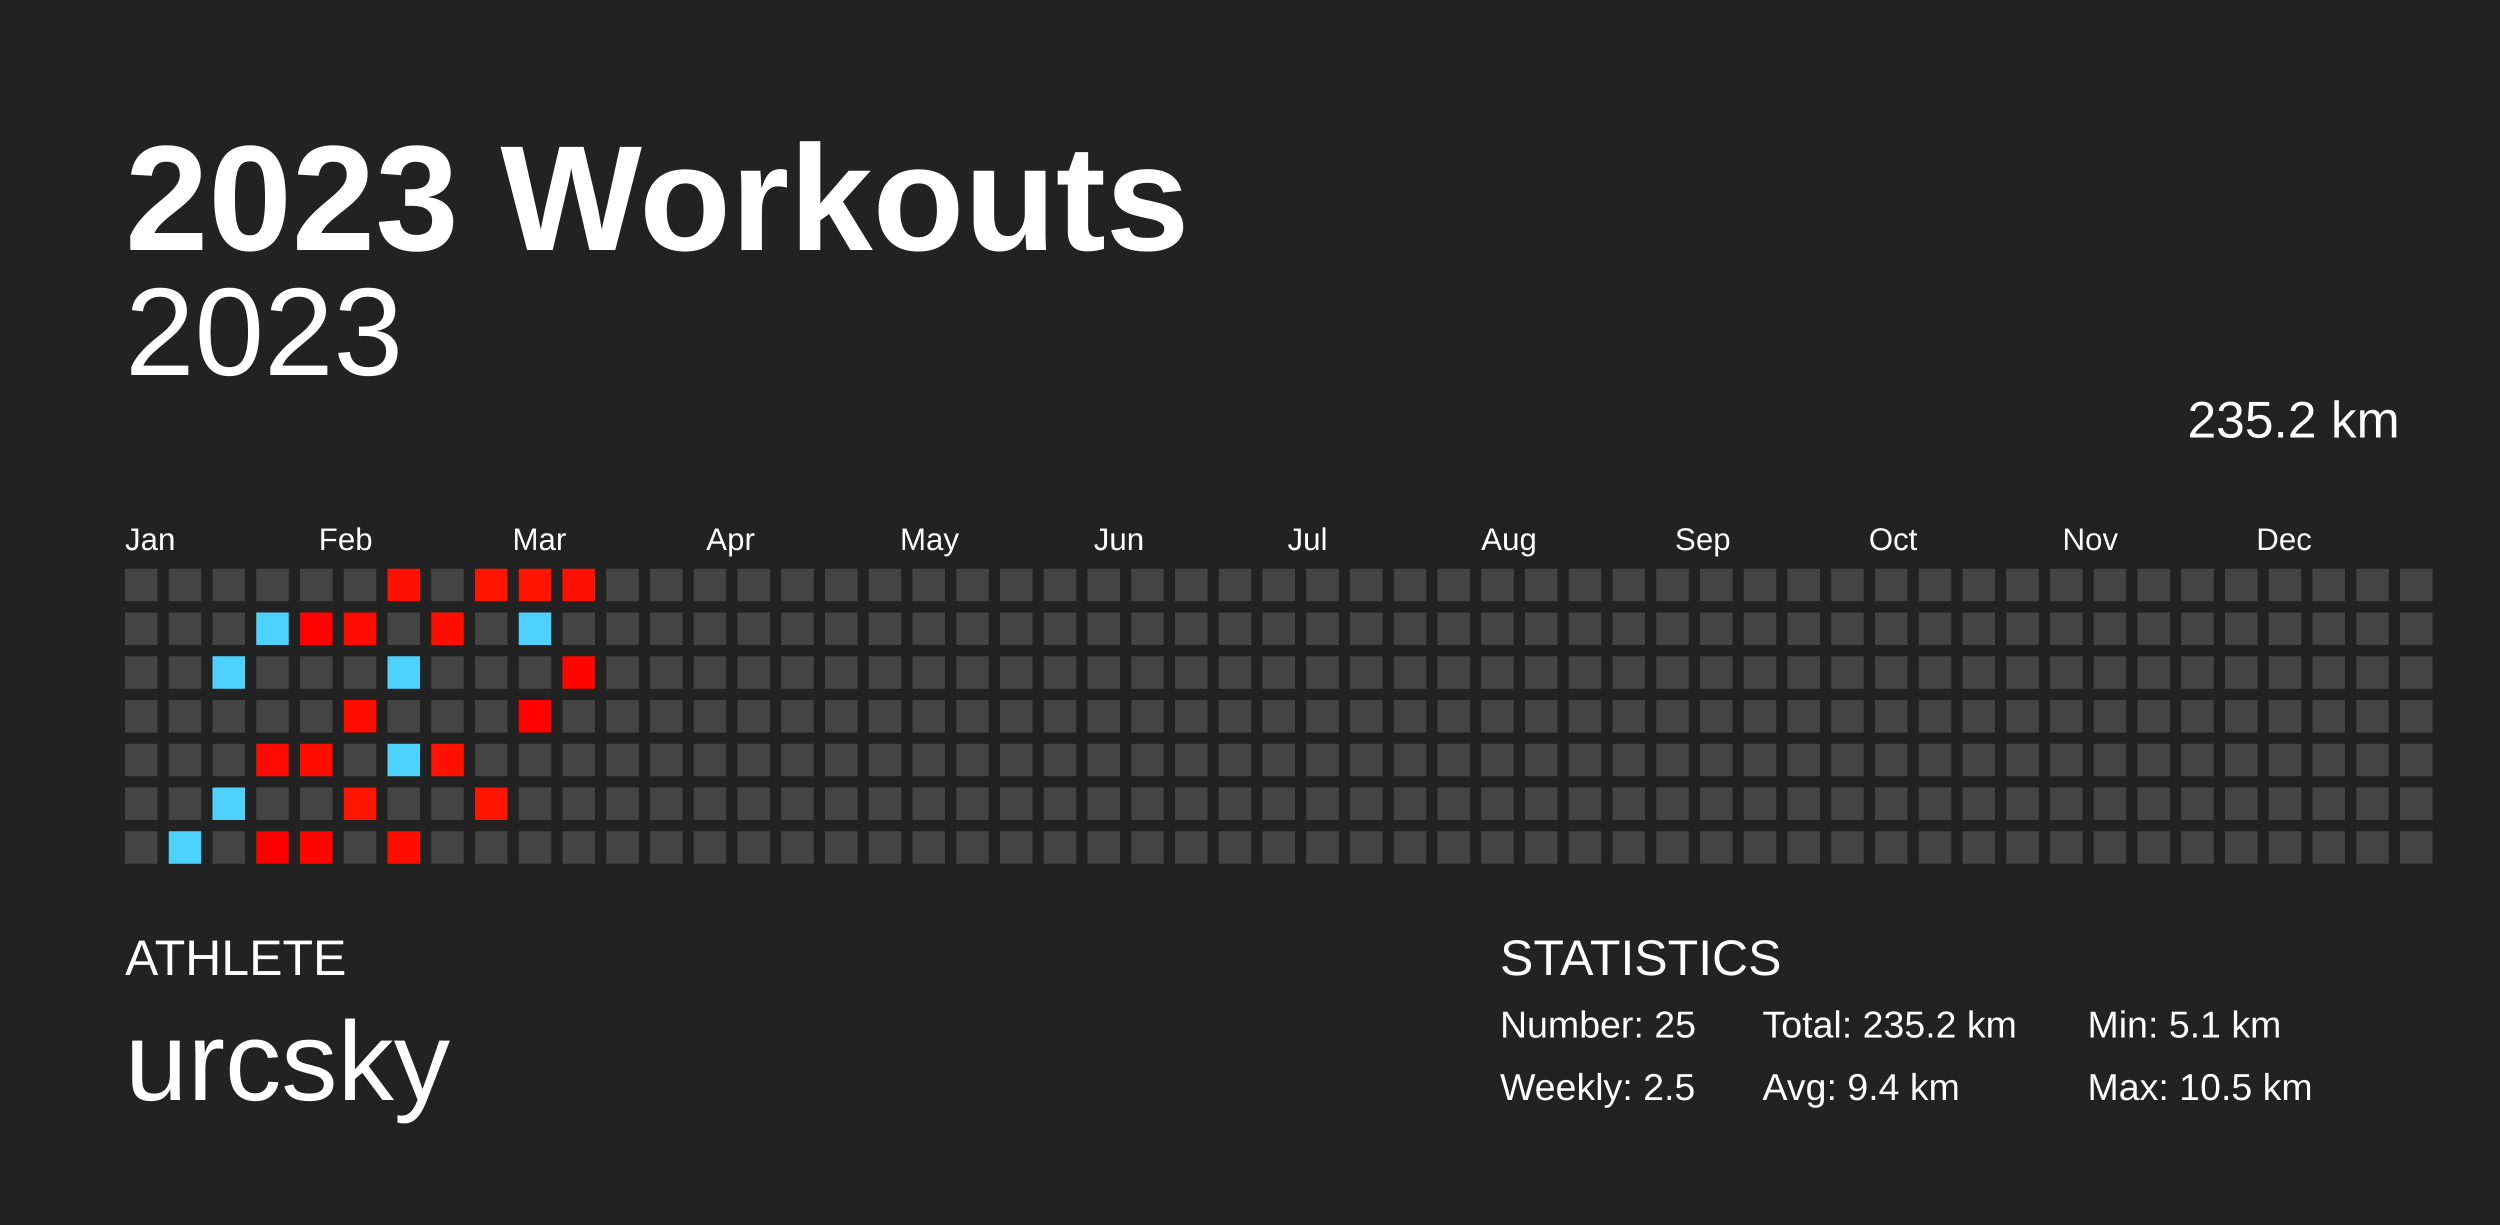
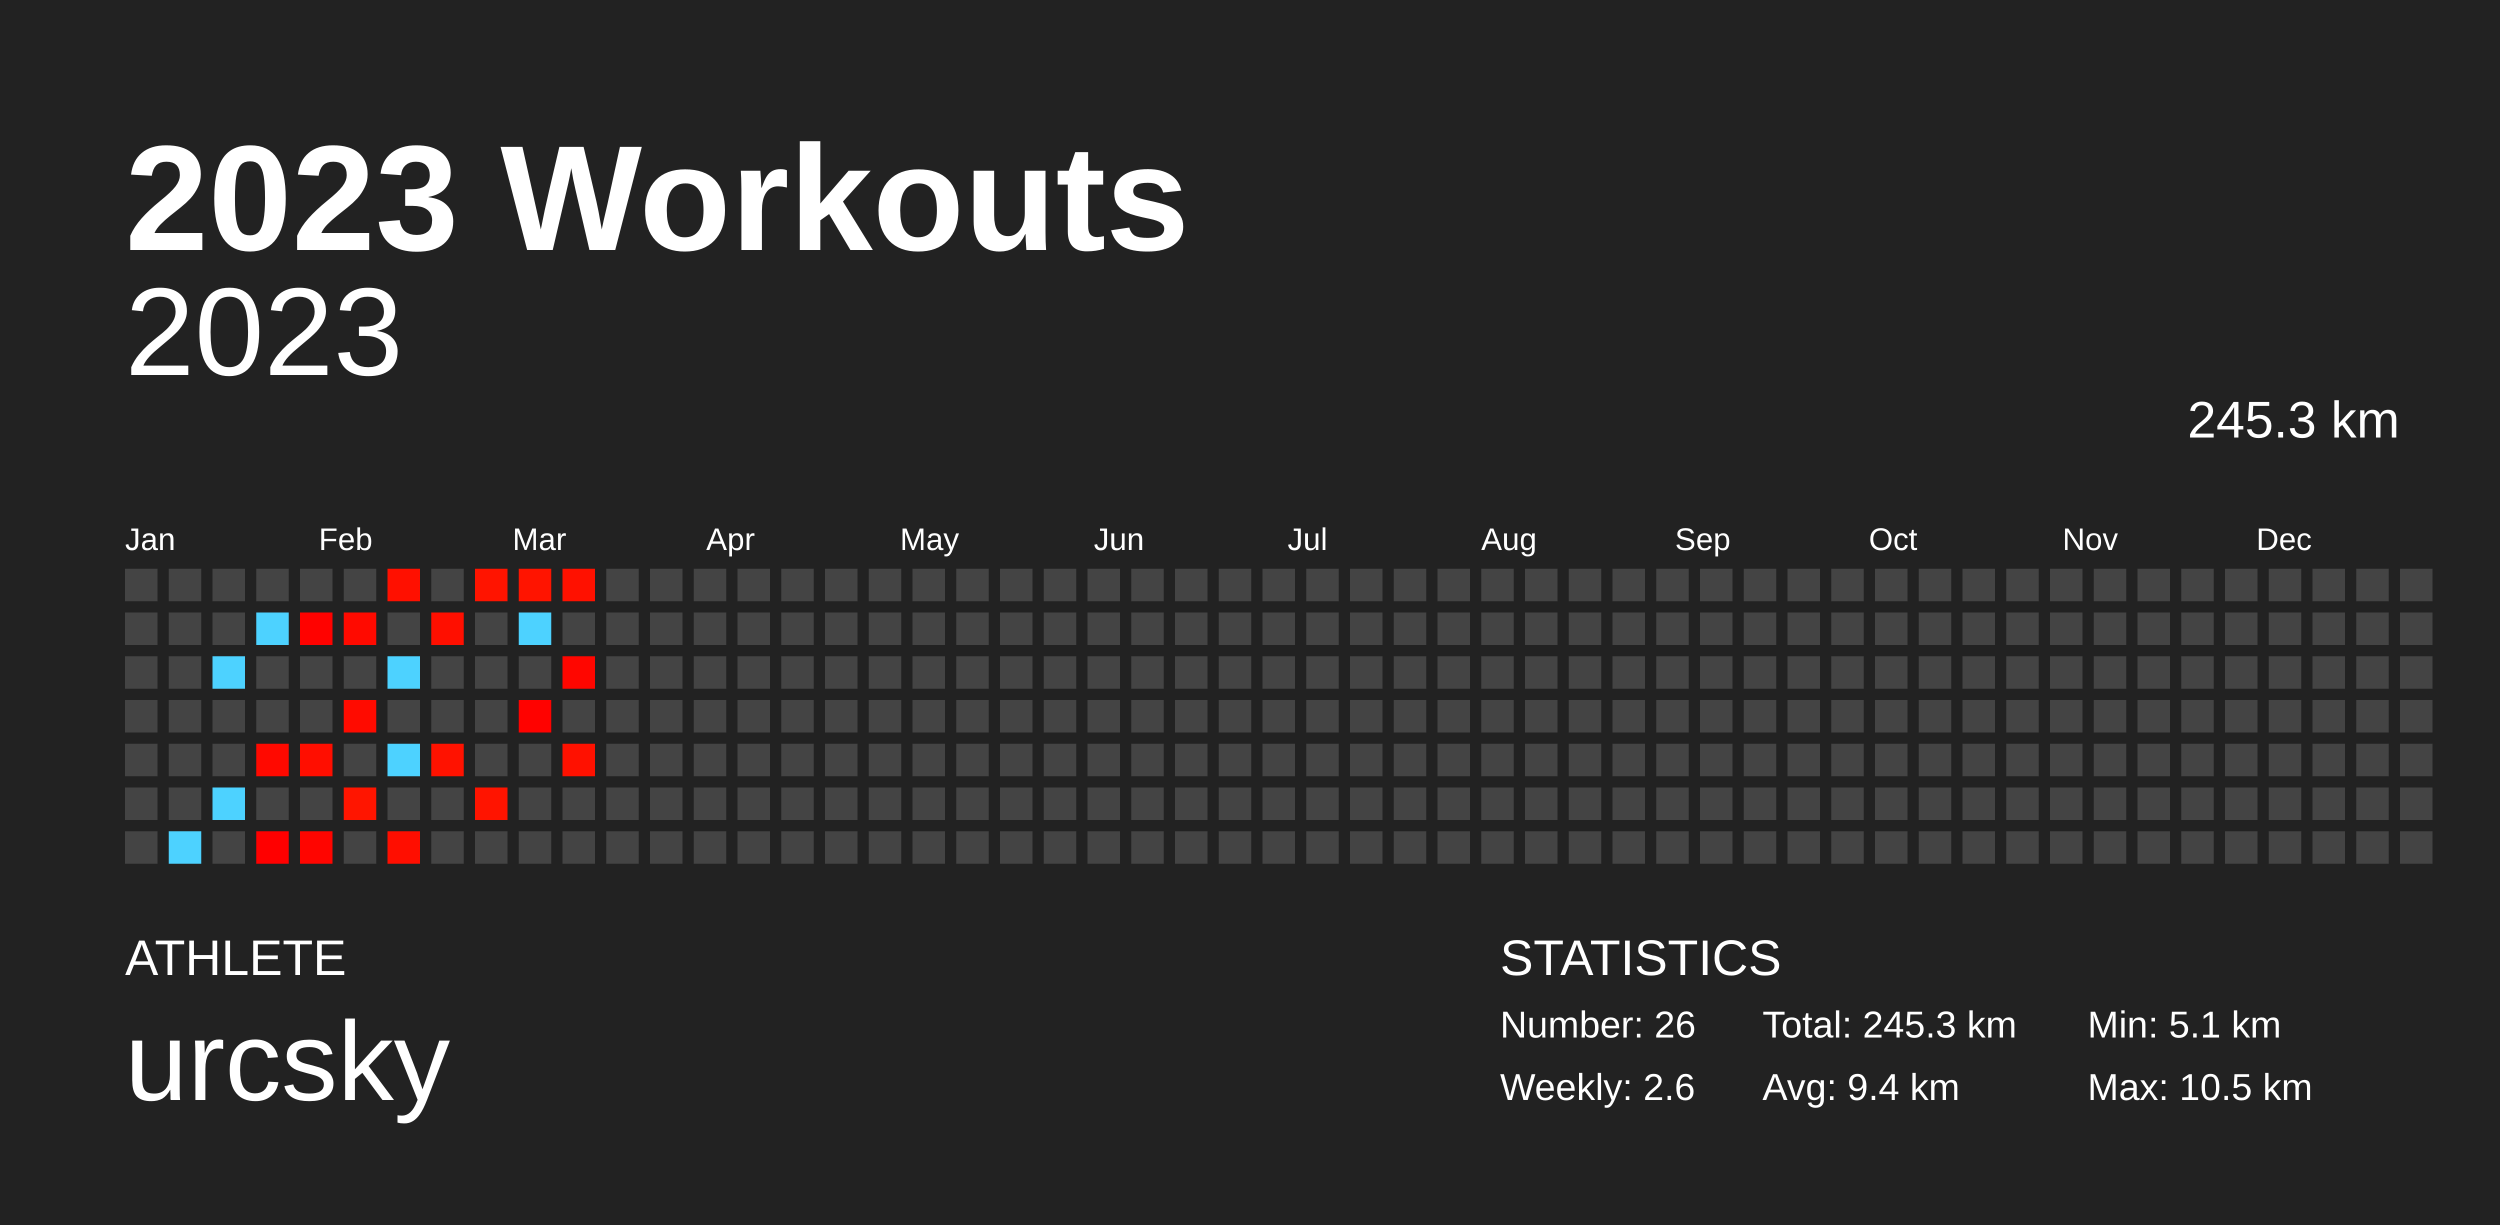
<svg xmlns="http://www.w3.org/2000/svg" baseProfile="full" height="98mm" version="1.1" viewBox="0,0,200,98" width="200mm">
  <defs />
  <rect fill="#222222" height="98" width="200" x="0" y="0" />
  <text fill="#FFFFFF" style="font-size:12px; font-family:Arial; font-weight:bold;" x="10" y="20">2023 Workouts</text>
  <text fill="#FFFFFF" style="font-size:4px; font-family:Arial" x="10" y="78">ATHLETE</text>
  <text fill="#FFFFFF" style="font-size:9px; font-family:Arial" x="10" y="88">urcsky</text>
  <text fill="#FFFFFF" style="font-size:4px; font-family:Arial" x="120" y="78">STATISTICS</text>
-   <text fill="#FFFFFF" style="font-size:3px; font-family:Arial" x="120" y="83">Number: 25</text>
-   <text fill="#FFFFFF" style="font-size:3px; font-family:Arial" x="120" y="88">Weekly: 2.5</text>
-   <text fill="#FFFFFF" style="font-size:3px; font-family:Arial" x="141" y="83">Total: 235.2 km</text>
+   <text fill="#FFFFFF" style="font-size:3px; font-family:Arial" x="120" y="83">Number: 26</text>
+   <text fill="#FFFFFF" style="font-size:3px; font-family:Arial" x="120" y="88">Weekly: 2.6</text>
+   <text fill="#FFFFFF" style="font-size:3px; font-family:Arial" x="141" y="83">Total: 245.3 km</text>
  <text fill="#FFFFFF" style="font-size:3px; font-family:Arial" x="141" y="88">Avg: 9.4 km</text>
  <text fill="#FFFFFF" style="font-size:3px; font-family:Arial" x="167" y="83">Min: 5.1 km</text>
  <text fill="#FFFFFF" style="font-size:3px; font-family:Arial" x="167" y="88">Max: 10.5 km</text>
  <text alignment-baseline="hanging" fill="#FFFFFF" style="font-size:10.0px; font-family:Arial;" x="10" y="30">2023</text>
-   <text alignment-baseline="hanging" fill="#FFFFFF" style="font-size:4.125px; font-family:Arial;" x="175" y="35">235.2 km</text>
+   <text alignment-baseline="hanging" fill="#FFFFFF" style="font-size:4.125px; font-family:Arial;" x="175" y="35">245.3 km</text>
  <text fill="#FFFFFF" style="font-size:2.5px; font-family:Arial" x="10.0" y="44">Jan</text>
  <text fill="#FFFFFF" style="font-size:2.5px; font-family:Arial" x="25.5" y="44">Feb</text>
  <text fill="#FFFFFF" style="font-size:2.5px; font-family:Arial" x="41.0" y="44">Mar</text>
  <text fill="#FFFFFF" style="font-size:2.5px; font-family:Arial" x="56.5" y="44">Apr</text>
  <text fill="#FFFFFF" style="font-size:2.5px; font-family:Arial" x="72.0" y="44">May</text>
  <text fill="#FFFFFF" style="font-size:2.5px; font-family:Arial" x="87.5" y="44">Jun</text>
  <text fill="#FFFFFF" style="font-size:2.5px; font-family:Arial" x="103.0" y="44">Jul</text>
  <text fill="#FFFFFF" style="font-size:2.5px; font-family:Arial" x="118.5" y="44">Aug</text>
  <text fill="#FFFFFF" style="font-size:2.5px; font-family:Arial" x="134.0" y="44">Sep</text>
  <text fill="#FFFFFF" style="font-size:2.5px; font-family:Arial" x="149.5" y="44">Oct</text>
  <text fill="#FFFFFF" style="font-size:2.5px; font-family:Arial" x="165.0" y="44">Nov</text>
  <text fill="#FFFFFF" style="font-size:2.5px; font-family:Arial" x="180.5" y="44">Dec</text>
  <rect fill="#444444" height="2.6" width="2.6" x="10.0" y="45.5" />
  <rect fill="#444444" height="2.6" width="2.6" x="10.0" y="49.0" />
  <rect fill="#444444" height="2.6" width="2.6" x="10.0" y="52.5" />
  <rect fill="#444444" height="2.6" width="2.6" x="10.0" y="56.0" />
  <rect fill="#444444" height="2.6" width="2.6" x="10.0" y="59.5" />
  <rect fill="#444444" height="2.6" width="2.6" x="10.0" y="63.0" />
  <rect fill="#444444" height="2.6" width="2.6" x="10.0" y="66.5" />
  <rect fill="#444444" height="2.6" width="2.6" x="13.5" y="45.5" />
  <rect fill="#444444" height="2.6" width="2.6" x="13.5" y="49.0" />
  <rect fill="#444444" height="2.6" width="2.6" x="13.5" y="52.5" />
  <rect fill="#444444" height="2.6" width="2.6" x="13.5" y="56.0" />
  <rect fill="#444444" height="2.6" width="2.6" x="13.5" y="59.5" />
  <rect fill="#444444" height="2.6" width="2.6" x="13.5" y="63.0" />
  <rect fill="#4dd2ff" height="2.6" width="2.6" x="13.5" y="66.5" />
  <rect fill="#444444" height="2.6" width="2.6" x="17.0" y="45.5" />
  <rect fill="#444444" height="2.6" width="2.6" x="17.0" y="49.0" />
  <rect fill="#4dd2ff" height="2.6" width="2.6" x="17.0" y="52.5" />
  <rect fill="#444444" height="2.6" width="2.6" x="17.0" y="56.0" />
  <rect fill="#444444" height="2.6" width="2.6" x="17.0" y="59.5" />
  <rect fill="#4dd2ff" height="2.6" width="2.6" x="17.0" y="63.0" />
  <rect fill="#444444" height="2.6" width="2.6" x="17.0" y="66.5" />
  <rect fill="#444444" height="2.6" width="2.6" x="20.5" y="45.5" />
  <rect fill="#4dd2ff" height="2.6" width="2.6" x="20.5" y="49.0" />
  <rect fill="#444444" height="2.6" width="2.6" x="20.5" y="52.5" />
  <rect fill="#444444" height="2.6" width="2.6" x="20.5" y="56.0" />
  <rect fill="#ff0900" height="2.6" width="2.6" x="20.5" y="59.5" />
  <rect fill="#444444" height="2.6" width="2.6" x="20.5" y="63.0" />
  <rect fill="#ff0000" height="2.6" width="2.6" x="20.5" y="66.5" />
  <rect fill="#444444" height="2.6" width="2.6" x="24.0" y="45.5" />
  <rect fill="#ff0200" height="2.6" width="2.6" x="24.0" y="49.0" />
  <rect fill="#444444" height="2.6" width="2.6" x="24.0" y="52.5" />
  <rect fill="#444444" height="2.6" width="2.6" x="24.0" y="56.0" />
  <rect fill="#ff0e00" height="2.6" width="2.6" x="24.0" y="59.5" />
  <rect fill="#444444" height="2.6" width="2.6" x="24.0" y="63.0" />
  <rect fill="#ff0500" height="2.6" width="2.6" x="24.0" y="66.5" />
  <rect fill="#444444" height="2.6" width="2.6" x="27.5" y="45.5" />
  <rect fill="#ff0a00" height="2.6" width="2.6" x="27.5" y="49.0" />
  <rect fill="#444444" height="2.6" width="2.6" x="27.5" y="52.5" />
  <rect fill="#ff0b00" height="2.6" width="2.6" x="27.5" y="56.0" />
  <rect fill="#444444" height="2.6" width="2.6" x="27.5" y="59.5" />
  <rect fill="#ff1500" height="2.6" width="2.6" x="27.5" y="63.0" />
  <rect fill="#444444" height="2.6" width="2.6" x="27.5" y="66.5" />
  <rect fill="#ff1000" height="2.6" width="2.6" x="31.0" y="45.5" />
  <rect fill="#444444" height="2.6" width="2.6" x="31.0" y="49.0" />
  <rect fill="#4dd2ff" height="2.6" width="2.6" x="31.0" y="52.5" />
  <rect fill="#444444" height="2.6" width="2.6" x="31.0" y="56.0" />
  <rect fill="#4dd2ff" height="2.6" width="2.6" x="31.0" y="59.5" />
  <rect fill="#444444" height="2.6" width="2.6" x="31.0" y="63.0" />
  <rect fill="#ff0e00" height="2.6" width="2.6" x="31.0" y="66.5" />
  <rect fill="#444444" height="2.6" width="2.6" x="34.5" y="45.5" />
  <rect fill="#ff0f00" height="2.6" width="2.6" x="34.5" y="49.0" />
  <rect fill="#444444" height="2.6" width="2.6" x="34.5" y="52.5" />
  <rect fill="#444444" height="2.6" width="2.6" x="34.5" y="56.0" />
  <rect fill="#ff1200" height="2.6" width="2.6" x="34.5" y="59.5" />
  <rect fill="#444444" height="2.6" width="2.6" x="34.5" y="63.0" />
  <rect fill="#444444" height="2.6" width="2.6" x="34.5" y="66.5" />
  <rect fill="#ff1400" height="2.6" width="2.6" x="38.0" y="45.5" />
  <rect fill="#444444" height="2.6" width="2.6" x="38.0" y="49.0" />
  <rect fill="#444444" height="2.6" width="2.6" x="38.0" y="52.5" />
  <rect fill="#444444" height="2.6" width="2.6" x="38.0" y="56.0" />
  <rect fill="#444444" height="2.6" width="2.6" x="38.0" y="59.5" />
  <rect fill="#ff1400" height="2.6" width="2.6" x="38.0" y="63.0" />
  <rect fill="#444444" height="2.6" width="2.6" x="38.0" y="66.5" />
  <rect fill="#ff1400" height="2.6" width="2.6" x="41.5" y="45.5" />
  <rect fill="#4dd2ff" height="2.6" width="2.6" x="41.5" y="49.0" />
  <rect fill="#444444" height="2.6" width="2.6" x="41.5" y="52.5" />
  <rect fill="#ff0200" height="2.6" width="2.6" x="41.5" y="56.0" />
  <rect fill="#444444" height="2.6" width="2.6" x="41.5" y="59.5" />
  <rect fill="#444444" height="2.6" width="2.6" x="41.5" y="63.0" />
  <rect fill="#444444" height="2.6" width="2.6" x="41.5" y="66.5" />
  <rect fill="#ff1100" height="2.6" width="2.6" x="45.0" y="45.5" />
  <rect fill="#444444" height="2.6" width="2.6" x="45.0" y="49.0" />
  <rect fill="#ff0600" height="2.6" width="2.6" x="45.0" y="52.5" />
  <rect fill="#444444" height="2.6" width="2.6" x="45.0" y="56.0" />
-   <rect fill="#444444" height="2.6" width="2.6" x="45.0" y="59.5" />
+   <rect fill="#ff1100" height="2.6" width="2.6" x="45.0" y="59.5" />
  <rect fill="#444444" height="2.6" width="2.6" x="45.0" y="63.0" />
  <rect fill="#444444" height="2.6" width="2.6" x="45.0" y="66.5" />
  <rect fill="#444444" height="2.6" width="2.6" x="48.5" y="45.5" />
  <rect fill="#444444" height="2.6" width="2.6" x="48.5" y="49.0" />
  <rect fill="#444444" height="2.6" width="2.6" x="48.5" y="52.5" />
  <rect fill="#444444" height="2.6" width="2.6" x="48.5" y="56.0" />
  <rect fill="#444444" height="2.6" width="2.6" x="48.5" y="59.5" />
  <rect fill="#444444" height="2.6" width="2.6" x="48.5" y="63.0" />
  <rect fill="#444444" height="2.6" width="2.6" x="48.5" y="66.5" />
  <rect fill="#444444" height="2.6" width="2.6" x="52.0" y="45.5" />
  <rect fill="#444444" height="2.6" width="2.6" x="52.0" y="49.0" />
  <rect fill="#444444" height="2.6" width="2.6" x="52.0" y="52.5" />
  <rect fill="#444444" height="2.6" width="2.6" x="52.0" y="56.0" />
  <rect fill="#444444" height="2.6" width="2.6" x="52.0" y="59.5" />
  <rect fill="#444444" height="2.6" width="2.6" x="52.0" y="63.0" />
  <rect fill="#444444" height="2.6" width="2.6" x="52.0" y="66.5" />
  <rect fill="#444444" height="2.6" width="2.6" x="55.5" y="45.5" />
  <rect fill="#444444" height="2.6" width="2.6" x="55.5" y="49.0" />
  <rect fill="#444444" height="2.6" width="2.6" x="55.5" y="52.5" />
  <rect fill="#444444" height="2.6" width="2.6" x="55.5" y="56.0" />
  <rect fill="#444444" height="2.6" width="2.6" x="55.5" y="59.5" />
  <rect fill="#444444" height="2.6" width="2.6" x="55.5" y="63.0" />
  <rect fill="#444444" height="2.6" width="2.6" x="55.5" y="66.5" />
  <rect fill="#444444" height="2.6" width="2.6" x="59.0" y="45.5" />
  <rect fill="#444444" height="2.6" width="2.6" x="59.0" y="49.0" />
  <rect fill="#444444" height="2.6" width="2.6" x="59.0" y="52.5" />
  <rect fill="#444444" height="2.6" width="2.6" x="59.0" y="56.0" />
  <rect fill="#444444" height="2.6" width="2.6" x="59.0" y="59.5" />
  <rect fill="#444444" height="2.6" width="2.6" x="59.0" y="63.0" />
  <rect fill="#444444" height="2.6" width="2.6" x="59.0" y="66.5" />
  <rect fill="#444444" height="2.6" width="2.6" x="62.5" y="45.5" />
  <rect fill="#444444" height="2.6" width="2.6" x="62.5" y="49.0" />
  <rect fill="#444444" height="2.6" width="2.6" x="62.5" y="52.5" />
  <rect fill="#444444" height="2.6" width="2.6" x="62.5" y="56.0" />
  <rect fill="#444444" height="2.6" width="2.6" x="62.5" y="59.5" />
  <rect fill="#444444" height="2.6" width="2.6" x="62.5" y="63.0" />
  <rect fill="#444444" height="2.6" width="2.6" x="62.5" y="66.5" />
  <rect fill="#444444" height="2.6" width="2.6" x="66.0" y="45.5" />
  <rect fill="#444444" height="2.6" width="2.6" x="66.0" y="49.0" />
  <rect fill="#444444" height="2.6" width="2.6" x="66.0" y="52.5" />
  <rect fill="#444444" height="2.6" width="2.6" x="66.0" y="56.0" />
  <rect fill="#444444" height="2.6" width="2.6" x="66.0" y="59.5" />
  <rect fill="#444444" height="2.6" width="2.6" x="66.0" y="63.0" />
  <rect fill="#444444" height="2.6" width="2.6" x="66.0" y="66.5" />
  <rect fill="#444444" height="2.6" width="2.6" x="69.5" y="45.5" />
  <rect fill="#444444" height="2.6" width="2.6" x="69.5" y="49.0" />
  <rect fill="#444444" height="2.6" width="2.6" x="69.5" y="52.5" />
  <rect fill="#444444" height="2.6" width="2.6" x="69.5" y="56.0" />
  <rect fill="#444444" height="2.6" width="2.6" x="69.5" y="59.5" />
  <rect fill="#444444" height="2.6" width="2.6" x="69.5" y="63.0" />
  <rect fill="#444444" height="2.6" width="2.6" x="69.5" y="66.5" />
  <rect fill="#444444" height="2.6" width="2.6" x="73.0" y="45.5" />
  <rect fill="#444444" height="2.6" width="2.6" x="73.0" y="49.0" />
  <rect fill="#444444" height="2.6" width="2.6" x="73.0" y="52.5" />
  <rect fill="#444444" height="2.6" width="2.6" x="73.0" y="56.0" />
  <rect fill="#444444" height="2.6" width="2.6" x="73.0" y="59.5" />
  <rect fill="#444444" height="2.6" width="2.6" x="73.0" y="63.0" />
  <rect fill="#444444" height="2.6" width="2.6" x="73.0" y="66.5" />
  <rect fill="#444444" height="2.6" width="2.6" x="76.5" y="45.5" />
  <rect fill="#444444" height="2.6" width="2.6" x="76.5" y="49.0" />
  <rect fill="#444444" height="2.6" width="2.6" x="76.5" y="52.5" />
  <rect fill="#444444" height="2.6" width="2.6" x="76.5" y="56.0" />
  <rect fill="#444444" height="2.6" width="2.6" x="76.5" y="59.5" />
  <rect fill="#444444" height="2.6" width="2.6" x="76.5" y="63.0" />
  <rect fill="#444444" height="2.6" width="2.6" x="76.5" y="66.5" />
  <rect fill="#444444" height="2.6" width="2.6" x="80.0" y="45.5" />
  <rect fill="#444444" height="2.6" width="2.6" x="80.0" y="49.0" />
  <rect fill="#444444" height="2.6" width="2.6" x="80.0" y="52.5" />
  <rect fill="#444444" height="2.6" width="2.6" x="80.0" y="56.0" />
  <rect fill="#444444" height="2.6" width="2.6" x="80.0" y="59.5" />
  <rect fill="#444444" height="2.6" width="2.6" x="80.0" y="63.0" />
  <rect fill="#444444" height="2.6" width="2.6" x="80.0" y="66.5" />
  <rect fill="#444444" height="2.6" width="2.6" x="83.5" y="45.5" />
  <rect fill="#444444" height="2.6" width="2.6" x="83.5" y="49.0" />
  <rect fill="#444444" height="2.6" width="2.6" x="83.5" y="52.5" />
  <rect fill="#444444" height="2.6" width="2.6" x="83.5" y="56.0" />
  <rect fill="#444444" height="2.6" width="2.6" x="83.5" y="59.5" />
  <rect fill="#444444" height="2.6" width="2.6" x="83.5" y="63.0" />
  <rect fill="#444444" height="2.6" width="2.6" x="83.5" y="66.5" />
  <rect fill="#444444" height="2.6" width="2.6" x="87.0" y="45.5" />
  <rect fill="#444444" height="2.6" width="2.6" x="87.0" y="49.0" />
  <rect fill="#444444" height="2.6" width="2.6" x="87.0" y="52.5" />
  <rect fill="#444444" height="2.6" width="2.6" x="87.0" y="56.0" />
  <rect fill="#444444" height="2.6" width="2.6" x="87.0" y="59.5" />
  <rect fill="#444444" height="2.6" width="2.6" x="87.0" y="63.0" />
  <rect fill="#444444" height="2.6" width="2.6" x="87.0" y="66.5" />
  <rect fill="#444444" height="2.6" width="2.6" x="90.5" y="45.5" />
  <rect fill="#444444" height="2.6" width="2.6" x="90.5" y="49.0" />
  <rect fill="#444444" height="2.6" width="2.6" x="90.5" y="52.5" />
  <rect fill="#444444" height="2.6" width="2.6" x="90.5" y="56.0" />
  <rect fill="#444444" height="2.6" width="2.6" x="90.5" y="59.5" />
  <rect fill="#444444" height="2.6" width="2.6" x="90.5" y="63.0" />
  <rect fill="#444444" height="2.6" width="2.6" x="90.5" y="66.5" />
  <rect fill="#444444" height="2.6" width="2.6" x="94.0" y="45.5" />
  <rect fill="#444444" height="2.6" width="2.6" x="94.0" y="49.0" />
  <rect fill="#444444" height="2.6" width="2.6" x="94.0" y="52.5" />
  <rect fill="#444444" height="2.6" width="2.6" x="94.0" y="56.0" />
  <rect fill="#444444" height="2.6" width="2.6" x="94.0" y="59.5" />
  <rect fill="#444444" height="2.6" width="2.6" x="94.0" y="63.0" />
  <rect fill="#444444" height="2.6" width="2.6" x="94.0" y="66.5" />
  <rect fill="#444444" height="2.6" width="2.6" x="97.5" y="45.5" />
  <rect fill="#444444" height="2.6" width="2.6" x="97.5" y="49.0" />
  <rect fill="#444444" height="2.6" width="2.6" x="97.5" y="52.5" />
  <rect fill="#444444" height="2.6" width="2.6" x="97.5" y="56.0" />
  <rect fill="#444444" height="2.6" width="2.6" x="97.5" y="59.5" />
  <rect fill="#444444" height="2.6" width="2.6" x="97.5" y="63.0" />
  <rect fill="#444444" height="2.6" width="2.6" x="97.5" y="66.5" />
  <rect fill="#444444" height="2.6" width="2.6" x="101.0" y="45.5" />
  <rect fill="#444444" height="2.6" width="2.6" x="101.0" y="49.0" />
  <rect fill="#444444" height="2.6" width="2.6" x="101.0" y="52.5" />
  <rect fill="#444444" height="2.6" width="2.6" x="101.0" y="56.0" />
  <rect fill="#444444" height="2.6" width="2.6" x="101.0" y="59.5" />
  <rect fill="#444444" height="2.6" width="2.6" x="101.0" y="63.0" />
  <rect fill="#444444" height="2.6" width="2.6" x="101.0" y="66.5" />
  <rect fill="#444444" height="2.6" width="2.6" x="104.5" y="45.5" />
  <rect fill="#444444" height="2.6" width="2.6" x="104.5" y="49.0" />
  <rect fill="#444444" height="2.6" width="2.6" x="104.5" y="52.5" />
  <rect fill="#444444" height="2.6" width="2.6" x="104.5" y="56.0" />
  <rect fill="#444444" height="2.6" width="2.6" x="104.5" y="59.5" />
  <rect fill="#444444" height="2.6" width="2.6" x="104.5" y="63.0" />
  <rect fill="#444444" height="2.6" width="2.6" x="104.5" y="66.5" />
  <rect fill="#444444" height="2.6" width="2.6" x="108.0" y="45.5" />
  <rect fill="#444444" height="2.6" width="2.6" x="108.0" y="49.0" />
  <rect fill="#444444" height="2.6" width="2.6" x="108.0" y="52.5" />
  <rect fill="#444444" height="2.6" width="2.6" x="108.0" y="56.0" />
  <rect fill="#444444" height="2.6" width="2.6" x="108.0" y="59.5" />
  <rect fill="#444444" height="2.6" width="2.6" x="108.0" y="63.0" />
  <rect fill="#444444" height="2.6" width="2.6" x="108.0" y="66.5" />
  <rect fill="#444444" height="2.6" width="2.6" x="111.5" y="45.5" />
  <rect fill="#444444" height="2.6" width="2.6" x="111.5" y="49.0" />
  <rect fill="#444444" height="2.6" width="2.6" x="111.5" y="52.5" />
  <rect fill="#444444" height="2.6" width="2.6" x="111.5" y="56.0" />
  <rect fill="#444444" height="2.6" width="2.6" x="111.5" y="59.5" />
  <rect fill="#444444" height="2.6" width="2.6" x="111.5" y="63.0" />
  <rect fill="#444444" height="2.6" width="2.6" x="111.5" y="66.5" />
  <rect fill="#444444" height="2.6" width="2.6" x="115.0" y="45.5" />
  <rect fill="#444444" height="2.6" width="2.6" x="115.0" y="49.0" />
  <rect fill="#444444" height="2.6" width="2.6" x="115.0" y="52.5" />
  <rect fill="#444444" height="2.6" width="2.6" x="115.0" y="56.0" />
  <rect fill="#444444" height="2.6" width="2.6" x="115.0" y="59.5" />
  <rect fill="#444444" height="2.6" width="2.6" x="115.0" y="63.0" />
  <rect fill="#444444" height="2.6" width="2.6" x="115.0" y="66.5" />
  <rect fill="#444444" height="2.6" width="2.6" x="118.5" y="45.5" />
  <rect fill="#444444" height="2.6" width="2.6" x="118.5" y="49.0" />
  <rect fill="#444444" height="2.6" width="2.6" x="118.5" y="52.5" />
  <rect fill="#444444" height="2.6" width="2.6" x="118.5" y="56.0" />
  <rect fill="#444444" height="2.6" width="2.6" x="118.5" y="59.5" />
  <rect fill="#444444" height="2.6" width="2.6" x="118.5" y="63.0" />
  <rect fill="#444444" height="2.6" width="2.6" x="118.5" y="66.5" />
  <rect fill="#444444" height="2.6" width="2.6" x="122.0" y="45.5" />
  <rect fill="#444444" height="2.6" width="2.6" x="122.0" y="49.0" />
  <rect fill="#444444" height="2.6" width="2.6" x="122.0" y="52.5" />
  <rect fill="#444444" height="2.6" width="2.6" x="122.0" y="56.0" />
  <rect fill="#444444" height="2.6" width="2.6" x="122.0" y="59.5" />
  <rect fill="#444444" height="2.6" width="2.6" x="122.0" y="63.0" />
  <rect fill="#444444" height="2.6" width="2.6" x="122.0" y="66.5" />
  <rect fill="#444444" height="2.6" width="2.6" x="125.5" y="45.5" />
  <rect fill="#444444" height="2.6" width="2.6" x="125.5" y="49.0" />
  <rect fill="#444444" height="2.6" width="2.6" x="125.5" y="52.5" />
  <rect fill="#444444" height="2.6" width="2.6" x="125.5" y="56.0" />
  <rect fill="#444444" height="2.6" width="2.6" x="125.5" y="59.5" />
  <rect fill="#444444" height="2.6" width="2.6" x="125.5" y="63.0" />
  <rect fill="#444444" height="2.6" width="2.6" x="125.5" y="66.5" />
  <rect fill="#444444" height="2.6" width="2.6" x="129.0" y="45.5" />
  <rect fill="#444444" height="2.6" width="2.6" x="129.0" y="49.0" />
  <rect fill="#444444" height="2.6" width="2.6" x="129.0" y="52.5" />
  <rect fill="#444444" height="2.6" width="2.6" x="129.0" y="56.0" />
  <rect fill="#444444" height="2.6" width="2.6" x="129.0" y="59.5" />
  <rect fill="#444444" height="2.6" width="2.6" x="129.0" y="63.0" />
  <rect fill="#444444" height="2.6" width="2.6" x="129.0" y="66.5" />
  <rect fill="#444444" height="2.6" width="2.6" x="132.5" y="45.5" />
  <rect fill="#444444" height="2.6" width="2.6" x="132.5" y="49.0" />
  <rect fill="#444444" height="2.6" width="2.6" x="132.5" y="52.5" />
  <rect fill="#444444" height="2.6" width="2.6" x="132.5" y="56.0" />
  <rect fill="#444444" height="2.6" width="2.6" x="132.5" y="59.5" />
  <rect fill="#444444" height="2.6" width="2.6" x="132.5" y="63.0" />
  <rect fill="#444444" height="2.6" width="2.6" x="132.5" y="66.5" />
  <rect fill="#444444" height="2.6" width="2.6" x="136.0" y="45.5" />
  <rect fill="#444444" height="2.6" width="2.6" x="136.0" y="49.0" />
  <rect fill="#444444" height="2.6" width="2.6" x="136.0" y="52.5" />
  <rect fill="#444444" height="2.6" width="2.6" x="136.0" y="56.0" />
  <rect fill="#444444" height="2.6" width="2.6" x="136.0" y="59.5" />
  <rect fill="#444444" height="2.6" width="2.6" x="136.0" y="63.0" />
  <rect fill="#444444" height="2.6" width="2.6" x="136.0" y="66.5" />
  <rect fill="#444444" height="2.6" width="2.6" x="139.5" y="45.5" />
  <rect fill="#444444" height="2.6" width="2.6" x="139.5" y="49.0" />
  <rect fill="#444444" height="2.6" width="2.6" x="139.5" y="52.5" />
  <rect fill="#444444" height="2.6" width="2.6" x="139.5" y="56.0" />
  <rect fill="#444444" height="2.6" width="2.6" x="139.5" y="59.5" />
  <rect fill="#444444" height="2.6" width="2.6" x="139.5" y="63.0" />
  <rect fill="#444444" height="2.6" width="2.6" x="139.5" y="66.5" />
  <rect fill="#444444" height="2.6" width="2.6" x="143.0" y="45.5" />
  <rect fill="#444444" height="2.6" width="2.6" x="143.0" y="49.0" />
  <rect fill="#444444" height="2.6" width="2.6" x="143.0" y="52.5" />
  <rect fill="#444444" height="2.6" width="2.6" x="143.0" y="56.0" />
  <rect fill="#444444" height="2.6" width="2.6" x="143.0" y="59.5" />
  <rect fill="#444444" height="2.6" width="2.6" x="143.0" y="63.0" />
  <rect fill="#444444" height="2.6" width="2.6" x="143.0" y="66.5" />
  <rect fill="#444444" height="2.6" width="2.6" x="146.5" y="45.5" />
  <rect fill="#444444" height="2.6" width="2.6" x="146.5" y="49.0" />
  <rect fill="#444444" height="2.6" width="2.6" x="146.5" y="52.5" />
  <rect fill="#444444" height="2.6" width="2.6" x="146.5" y="56.0" />
  <rect fill="#444444" height="2.6" width="2.6" x="146.5" y="59.5" />
  <rect fill="#444444" height="2.6" width="2.6" x="146.5" y="63.0" />
  <rect fill="#444444" height="2.6" width="2.6" x="146.5" y="66.5" />
  <rect fill="#444444" height="2.6" width="2.6" x="150.0" y="45.5" />
  <rect fill="#444444" height="2.6" width="2.6" x="150.0" y="49.0" />
  <rect fill="#444444" height="2.6" width="2.6" x="150.0" y="52.5" />
  <rect fill="#444444" height="2.6" width="2.6" x="150.0" y="56.0" />
  <rect fill="#444444" height="2.6" width="2.6" x="150.0" y="59.5" />
  <rect fill="#444444" height="2.6" width="2.6" x="150.0" y="63.0" />
  <rect fill="#444444" height="2.6" width="2.6" x="150.0" y="66.5" />
  <rect fill="#444444" height="2.6" width="2.6" x="153.5" y="45.5" />
  <rect fill="#444444" height="2.6" width="2.6" x="153.5" y="49.0" />
  <rect fill="#444444" height="2.6" width="2.6" x="153.5" y="52.5" />
  <rect fill="#444444" height="2.6" width="2.6" x="153.5" y="56.0" />
  <rect fill="#444444" height="2.6" width="2.6" x="153.5" y="59.5" />
  <rect fill="#444444" height="2.6" width="2.6" x="153.5" y="63.0" />
  <rect fill="#444444" height="2.6" width="2.6" x="153.5" y="66.5" />
  <rect fill="#444444" height="2.6" width="2.6" x="157.0" y="45.5" />
  <rect fill="#444444" height="2.6" width="2.6" x="157.0" y="49.0" />
  <rect fill="#444444" height="2.6" width="2.6" x="157.0" y="52.5" />
  <rect fill="#444444" height="2.6" width="2.6" x="157.0" y="56.0" />
  <rect fill="#444444" height="2.6" width="2.6" x="157.0" y="59.5" />
  <rect fill="#444444" height="2.6" width="2.6" x="157.0" y="63.0" />
  <rect fill="#444444" height="2.6" width="2.6" x="157.0" y="66.5" />
  <rect fill="#444444" height="2.6" width="2.6" x="160.5" y="45.5" />
  <rect fill="#444444" height="2.6" width="2.6" x="160.5" y="49.0" />
  <rect fill="#444444" height="2.6" width="2.6" x="160.5" y="52.5" />
  <rect fill="#444444" height="2.6" width="2.6" x="160.5" y="56.0" />
  <rect fill="#444444" height="2.6" width="2.6" x="160.5" y="59.5" />
  <rect fill="#444444" height="2.6" width="2.6" x="160.5" y="63.0" />
  <rect fill="#444444" height="2.6" width="2.6" x="160.5" y="66.5" />
  <rect fill="#444444" height="2.6" width="2.6" x="164.0" y="45.5" />
  <rect fill="#444444" height="2.6" width="2.6" x="164.0" y="49.0" />
  <rect fill="#444444" height="2.6" width="2.6" x="164.0" y="52.5" />
  <rect fill="#444444" height="2.6" width="2.6" x="164.0" y="56.0" />
  <rect fill="#444444" height="2.6" width="2.6" x="164.0" y="59.5" />
  <rect fill="#444444" height="2.6" width="2.6" x="164.0" y="63.0" />
  <rect fill="#444444" height="2.6" width="2.6" x="164.0" y="66.5" />
  <rect fill="#444444" height="2.6" width="2.6" x="167.5" y="45.5" />
  <rect fill="#444444" height="2.6" width="2.6" x="167.5" y="49.0" />
  <rect fill="#444444" height="2.6" width="2.6" x="167.5" y="52.5" />
  <rect fill="#444444" height="2.6" width="2.6" x="167.5" y="56.0" />
  <rect fill="#444444" height="2.6" width="2.6" x="167.5" y="59.5" />
  <rect fill="#444444" height="2.6" width="2.6" x="167.5" y="63.0" />
  <rect fill="#444444" height="2.6" width="2.6" x="167.5" y="66.5" />
  <rect fill="#444444" height="2.6" width="2.6" x="171.0" y="45.5" />
  <rect fill="#444444" height="2.6" width="2.6" x="171.0" y="49.0" />
  <rect fill="#444444" height="2.6" width="2.6" x="171.0" y="52.5" />
  <rect fill="#444444" height="2.6" width="2.6" x="171.0" y="56.0" />
  <rect fill="#444444" height="2.6" width="2.6" x="171.0" y="59.5" />
  <rect fill="#444444" height="2.6" width="2.6" x="171.0" y="63.0" />
  <rect fill="#444444" height="2.6" width="2.6" x="171.0" y="66.5" />
  <rect fill="#444444" height="2.6" width="2.6" x="174.5" y="45.5" />
  <rect fill="#444444" height="2.6" width="2.6" x="174.5" y="49.0" />
  <rect fill="#444444" height="2.6" width="2.6" x="174.5" y="52.5" />
  <rect fill="#444444" height="2.6" width="2.6" x="174.5" y="56.0" />
  <rect fill="#444444" height="2.6" width="2.6" x="174.5" y="59.5" />
  <rect fill="#444444" height="2.6" width="2.6" x="174.5" y="63.0" />
  <rect fill="#444444" height="2.6" width="2.6" x="174.5" y="66.5" />
  <rect fill="#444444" height="2.6" width="2.6" x="178.0" y="45.5" />
  <rect fill="#444444" height="2.6" width="2.6" x="178.0" y="49.0" />
  <rect fill="#444444" height="2.6" width="2.6" x="178.0" y="52.5" />
  <rect fill="#444444" height="2.6" width="2.6" x="178.0" y="56.0" />
  <rect fill="#444444" height="2.6" width="2.6" x="178.0" y="59.5" />
  <rect fill="#444444" height="2.6" width="2.6" x="178.0" y="63.0" />
  <rect fill="#444444" height="2.6" width="2.6" x="178.0" y="66.5" />
  <rect fill="#444444" height="2.6" width="2.6" x="181.5" y="45.5" />
  <rect fill="#444444" height="2.6" width="2.6" x="181.5" y="49.0" />
  <rect fill="#444444" height="2.6" width="2.6" x="181.5" y="52.5" />
  <rect fill="#444444" height="2.6" width="2.6" x="181.5" y="56.0" />
  <rect fill="#444444" height="2.6" width="2.6" x="181.5" y="59.5" />
  <rect fill="#444444" height="2.6" width="2.6" x="181.5" y="63.0" />
  <rect fill="#444444" height="2.6" width="2.6" x="181.5" y="66.5" />
  <rect fill="#444444" height="2.6" width="2.6" x="185.0" y="45.5" />
  <rect fill="#444444" height="2.6" width="2.6" x="185.0" y="49.0" />
  <rect fill="#444444" height="2.6" width="2.6" x="185.0" y="52.5" />
  <rect fill="#444444" height="2.6" width="2.6" x="185.0" y="56.0" />
  <rect fill="#444444" height="2.6" width="2.6" x="185.0" y="59.5" />
  <rect fill="#444444" height="2.6" width="2.6" x="185.0" y="63.0" />
  <rect fill="#444444" height="2.6" width="2.6" x="185.0" y="66.5" />
  <rect fill="#444444" height="2.6" width="2.6" x="188.5" y="45.5" />
  <rect fill="#444444" height="2.6" width="2.6" x="188.5" y="49.0" />
  <rect fill="#444444" height="2.6" width="2.6" x="188.5" y="52.5" />
  <rect fill="#444444" height="2.6" width="2.6" x="188.5" y="56.0" />
  <rect fill="#444444" height="2.6" width="2.6" x="188.5" y="59.5" />
  <rect fill="#444444" height="2.6" width="2.6" x="188.5" y="63.0" />
  <rect fill="#444444" height="2.6" width="2.6" x="188.5" y="66.5" />
  <rect fill="#444444" height="2.6" width="2.6" x="192.0" y="45.5" />
  <rect fill="#444444" height="2.6" width="2.6" x="192.0" y="49.0" />
  <rect fill="#444444" height="2.6" width="2.6" x="192.0" y="52.5" />
  <rect fill="#444444" height="2.6" width="2.6" x="192.0" y="56.0" />
  <rect fill="#444444" height="2.6" width="2.6" x="192.0" y="59.5" />
  <rect fill="#444444" height="2.6" width="2.6" x="192.0" y="63.0" />
  <rect fill="#444444" height="2.6" width="2.6" x="192.0" y="66.5" />
</svg>
